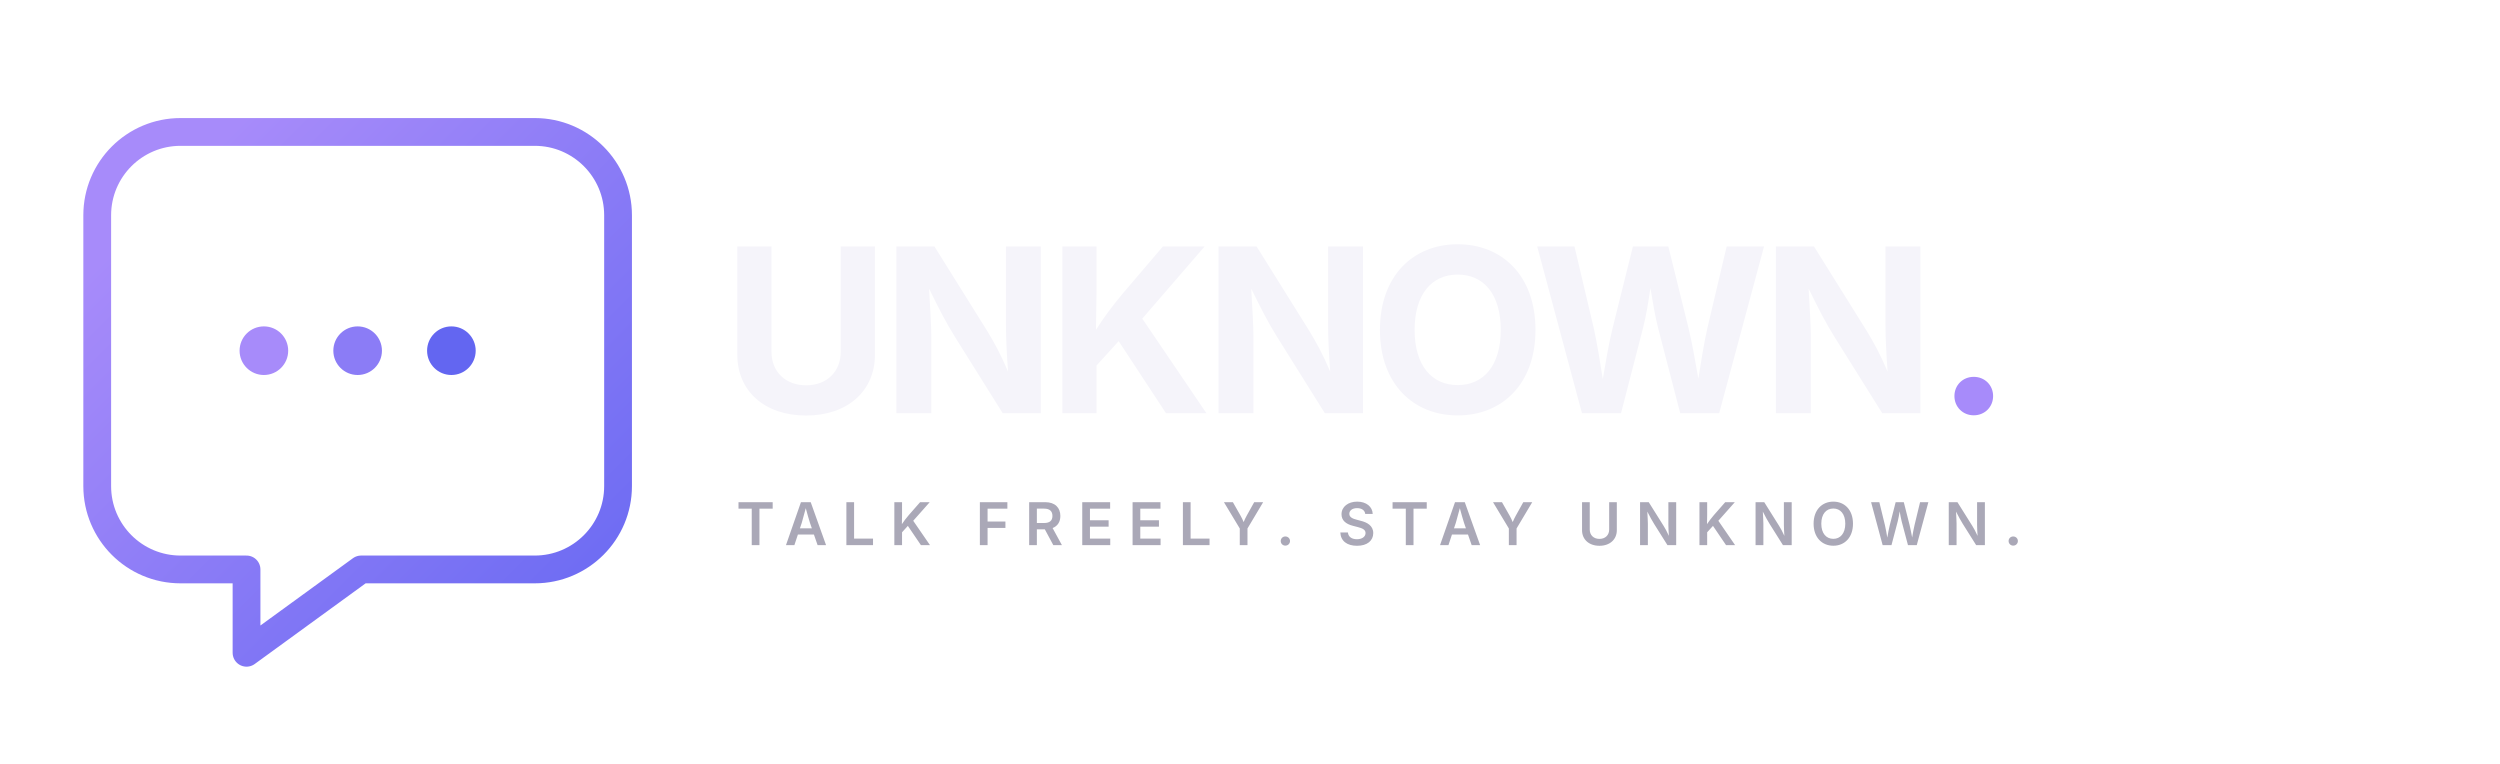
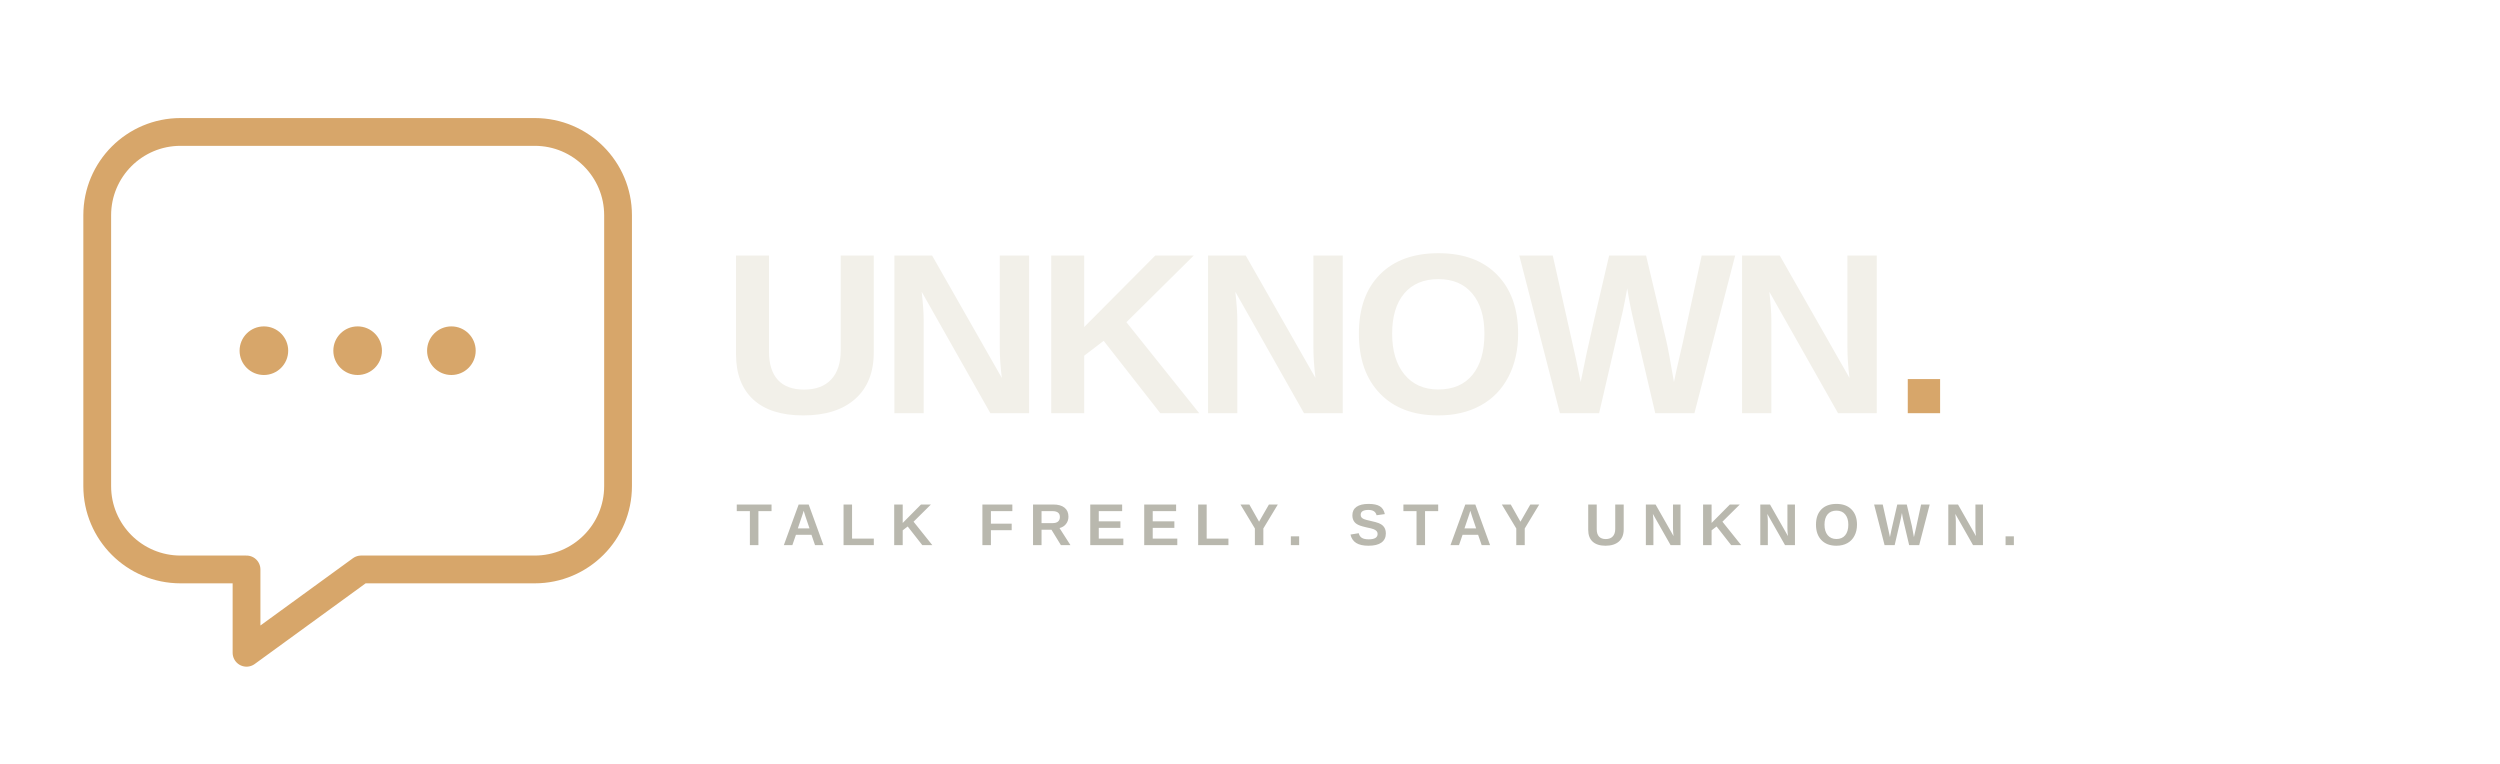
<svg xmlns="http://www.w3.org/2000/svg" width="720" height="220" viewBox="0 0 720 220" fill="none" role="img" aria-labelledby="title desc">
-   <defs>
-     <linearGradient id="accent" x1="24" y1="24" x2="164" y2="164" gradientUnits="userSpaceOnUse">
-       <stop stop-color="#A78BFA" />
-       <stop offset="1" stop-color="#6366F1" />
-     </linearGradient>
-   </defs>
  <g transform="translate(28 28)">
-     <path d="M24 10H126C139.255 10 150 20.745 150 34V112C150 125.255 139.255 136 126 136H76L43 160V136H24C10.745 136 0 125.255 0 112V34C0 20.745 10.745 10 24 10Z" stroke="url(#accent)" stroke-width="8" stroke-linejoin="round" />
-     <circle cx="48" cy="73" r="7" fill="#A78BFA" />
-     <circle cx="75" cy="73" r="7" fill="#8B7CF6" />
-     <circle cx="102" cy="73" r="7" fill="#6366F1" />
+     <path d="M24 10H126C139.255 10 150 20.745 150 34V112C150 125.255 139.255 136 126 136H76L43 160V136H24C10.745 136 0 125.255 0 112V34C0 20.745 10.745 10 24 10Z" stroke="#D7A66A" stroke-width="8" stroke-linejoin="round" />
+     <circle cx="48" cy="73" r="7" fill="#D7A66A" />
+     <circle cx="75" cy="73" r="7" fill="#D7A66A" />
+     <circle cx="102" cy="73" r="7" fill="#D7A66A" />
  </g>
-   <text x="208" y="119" fill="#F5F4FA" font-family="Inter, Arial, sans-serif" font-size="66" font-weight="750" letter-spacing="-2.5">UNKNOWN<tspan fill="#A78BFA">.</tspan>
+   <text x="208" y="119" fill="#F2F0E9" font-family="Arial, sans-serif" font-size="66" font-weight="700" letter-spacing="-2.5">UNKNOWN<tspan fill="#D7A66A">.</tspan>
  </text>
-   <text x="212" y="157" fill="#AAA8B7" font-family="Inter, Arial, sans-serif" font-size="17" font-weight="600" letter-spacing="4.2">TALK FREELY. STAY UNKNOWN.</text>
+   <text x="212" y="157" fill="#B9B8AE" font-family="Arial, sans-serif" font-size="17" font-weight="600" letter-spacing="4.2">TALK FREELY. STAY UNKNOWN.</text>
</svg>
